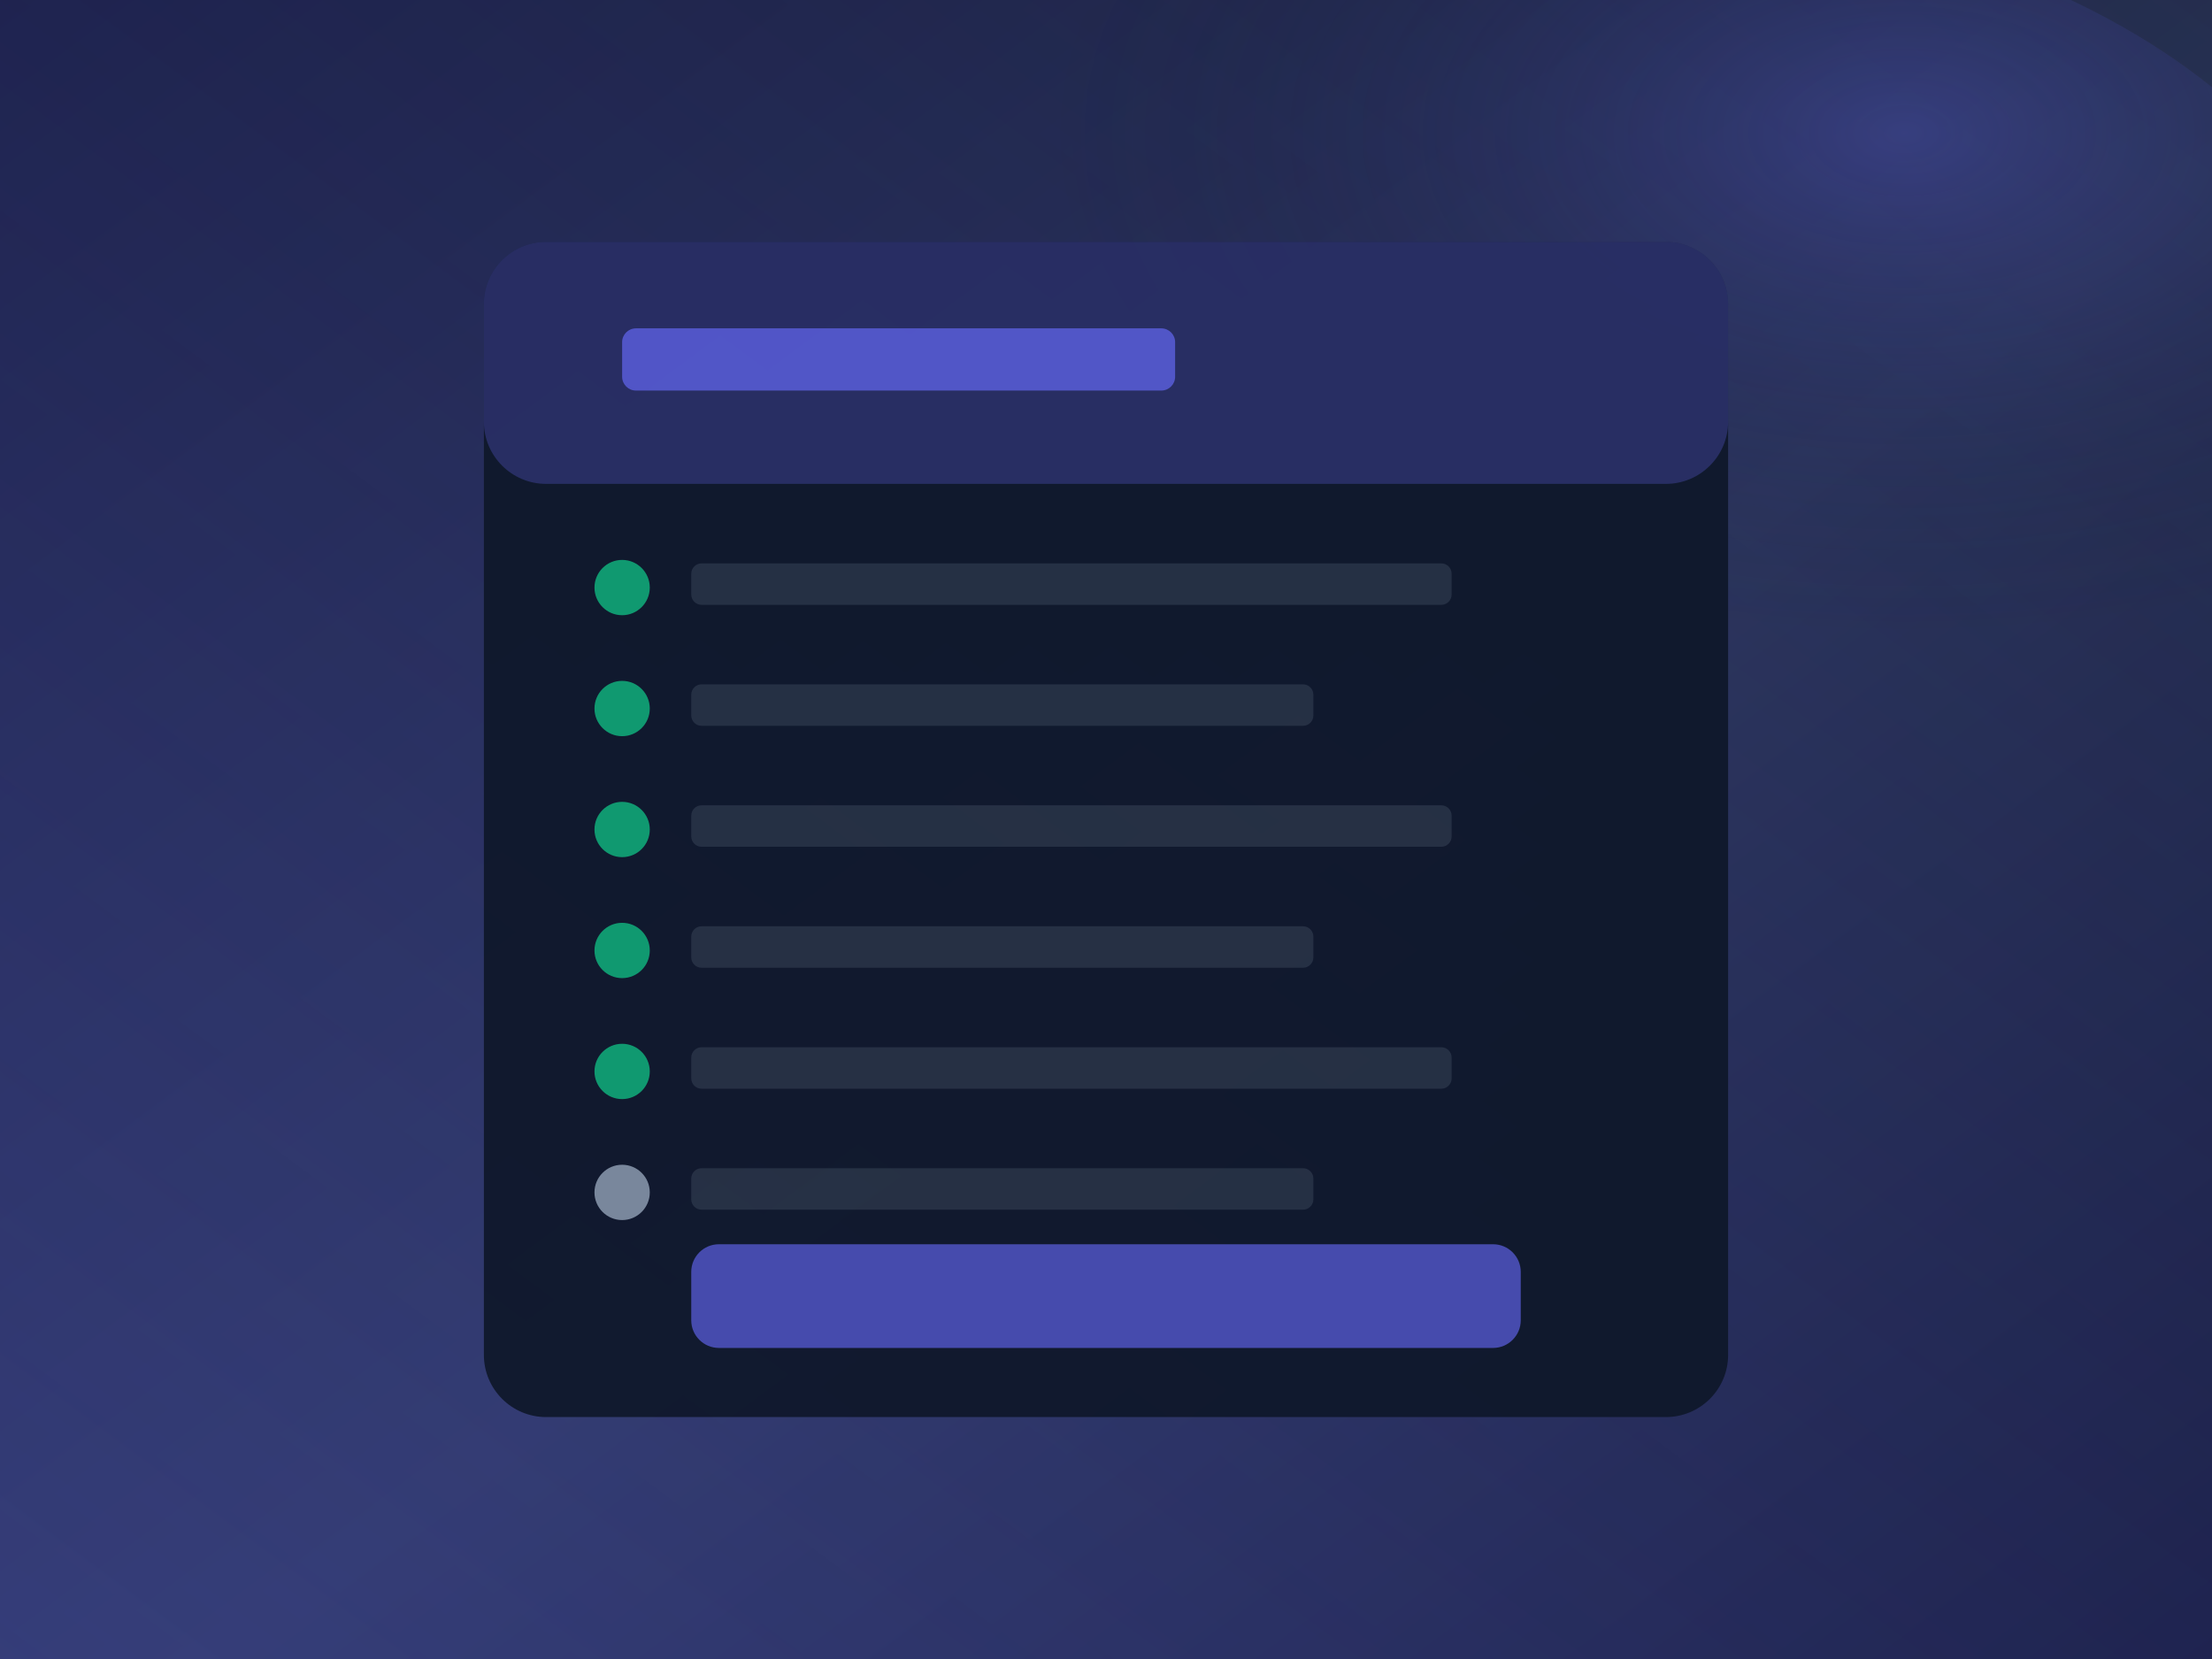
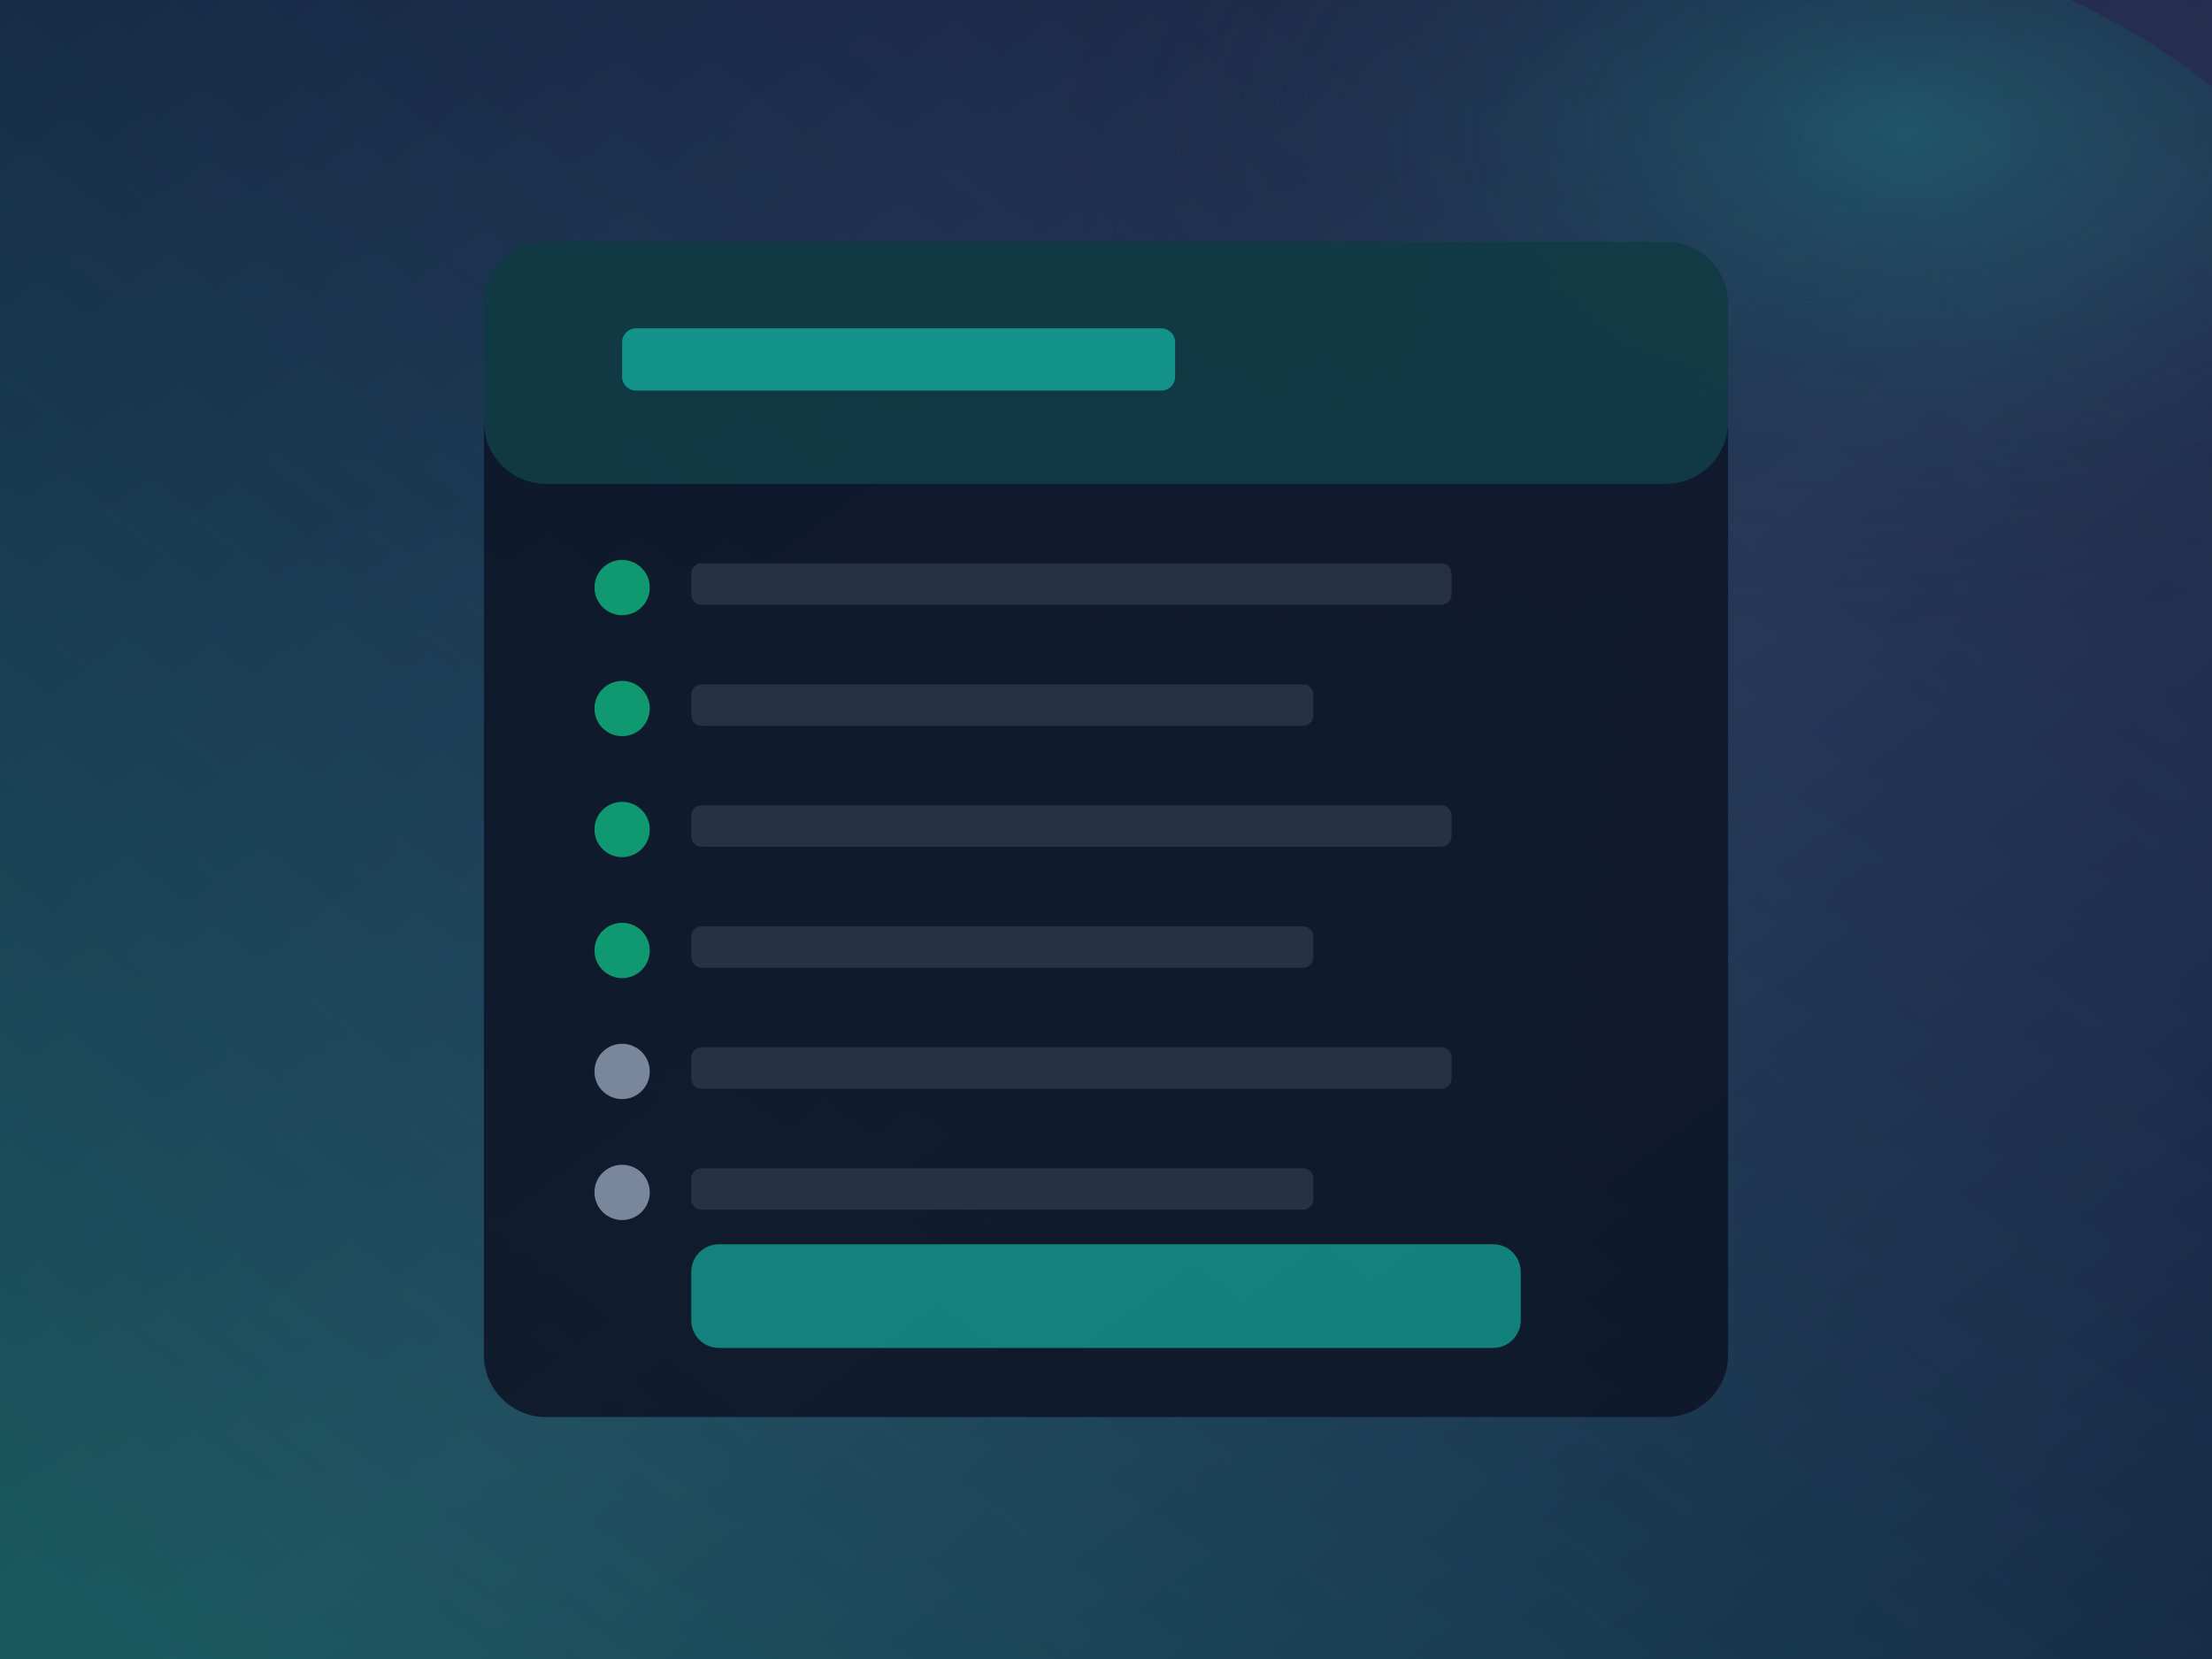
<svg xmlns="http://www.w3.org/2000/svg" width="640" height="480" viewBox="0 0 640 480" role="img" aria-hidden="true">
  <defs>
-     <linearGradient id="g_0adf953c" x1="0%" y1="0%" x2="100%" y2="100%">
+     <linearGradient id="g_e8b07df3" x1="0%" y1="0%" x2="100%" y2="100%">
      <stop offset="0%" stop-color="#0A0F1E" />
      <stop offset="55%" stop-color="#1E293B" />
      <stop offset="100%" stop-color="#0A0F1E" />
    </linearGradient>
-     <linearGradient id="g_009d48ad" x1="0%" y1="100%" x2="100%" y2="0%">
-       <stop offset="0%" stop-color="#6366F1" stop-opacity="0.35" />
+     <linearGradient id="g_bada8b24" x1="0%" y1="100%" x2="100%" y2="0%">
+       <stop offset="0%" stop-color="#14B8A6" stop-opacity="0.35" />
      <stop offset="100%" stop-color="#6366F1" stop-opacity="0.12" />
    </linearGradient>
-     <radialGradient id="r_g_0adf953c" cx="70%" cy="25%" r="55%">
-       <stop offset="0%" stop-color="#6366F1" stop-opacity="0.28" />
+     <radialGradient id="r_g_e8b07df3" cx="70%" cy="25%" r="55%">
+       <stop offset="0%" stop-color="#14B8A6" stop-opacity="0.28" />
      <stop offset="100%" stop-color="#0A0F1E" stop-opacity="0" />
    </radialGradient>
-     <filter id="soft_g_0adf953c" x="-20%" y="-20%" width="140%" height="140%">
+     <filter id="soft_g_e8b07df3" x="-20%" y="-20%" width="140%" height="140%">
      <feGaussianBlur stdDeviation="8" />
    </filter>
  </defs>
-   <rect width="640" height="480" fill="url(#g_0adf953c)" />
-   <rect width="640" height="480" fill="url(#g_009d48ad)" />
-   <ellipse cx="460" cy="105" rx="224" ry="134" fill="url(#r_g_0adf953c)" />
+   <rect width="640" height="480" fill="url(#g_e8b07df3)" />
+   <rect width="640" height="480" fill="url(#g_bada8b24)" />
+   <ellipse cx="460" cy="105" rx="224" ry="134" fill="url(#r_g_e8b07df3)" />
  <rect x="140" y="70" width="360" height="340" rx="18" fill="rgba(15,23,42,0.92)" opacity="1" />
-   <rect x="140" y="70" width="360" height="70" rx="18" fill="#6366F1" opacity="0.28" />
-   <rect x="180" y="95" width="160" height="18" rx="4" fill="#6366F1" opacity="0.7" />
+   <rect x="140" y="70" width="360" height="70" rx="18" fill="#14B8A6" opacity="0.2" />
+   <rect x="180" y="95" width="160" height="18" rx="4" fill="#14B8A6" opacity="0.7" />
  <circle cx="180" cy="170" r="8" fill="#10B981" opacity="0.8" />
  <rect x="200" y="163" width="220" height="12" rx="3" fill="rgba(148,163,184,0.3)" opacity="0.55" />
  <circle cx="180" cy="205" r="8" fill="#10B981" opacity="0.8" />
  <rect x="200" y="198" width="180" height="12" rx="3" fill="rgba(148,163,184,0.3)" opacity="0.55" />
  <circle cx="180" cy="240" r="8" fill="#10B981" opacity="0.8" />
  <rect x="200" y="233" width="220" height="12" rx="3" fill="rgba(148,163,184,0.3)" opacity="0.55" />
  <circle cx="180" cy="275" r="8" fill="#10B981" opacity="0.8" />
  <rect x="200" y="268" width="180" height="12" rx="3" fill="rgba(148,163,184,0.3)" opacity="0.55" />
-   <circle cx="180" cy="310" r="8" fill="#10B981" opacity="0.8" />
+   <circle cx="180" cy="310" r="8" fill="#94A3B8" opacity="0.8" />
  <rect x="200" y="303" width="220" height="12" rx="3" fill="rgba(148,163,184,0.3)" opacity="0.55" />
  <circle cx="180" cy="345" r="8" fill="#94A3B8" opacity="0.8" />
  <rect x="200" y="338" width="180" height="12" rx="3" fill="rgba(148,163,184,0.3)" opacity="0.55" />
-   <rect x="200" y="360" width="240" height="30" rx="8" fill="#6366F1" opacity="0.65" />
+   <rect x="200" y="360" width="240" height="30" rx="8" fill="#14B8A6" opacity="0.65" />
</svg>
